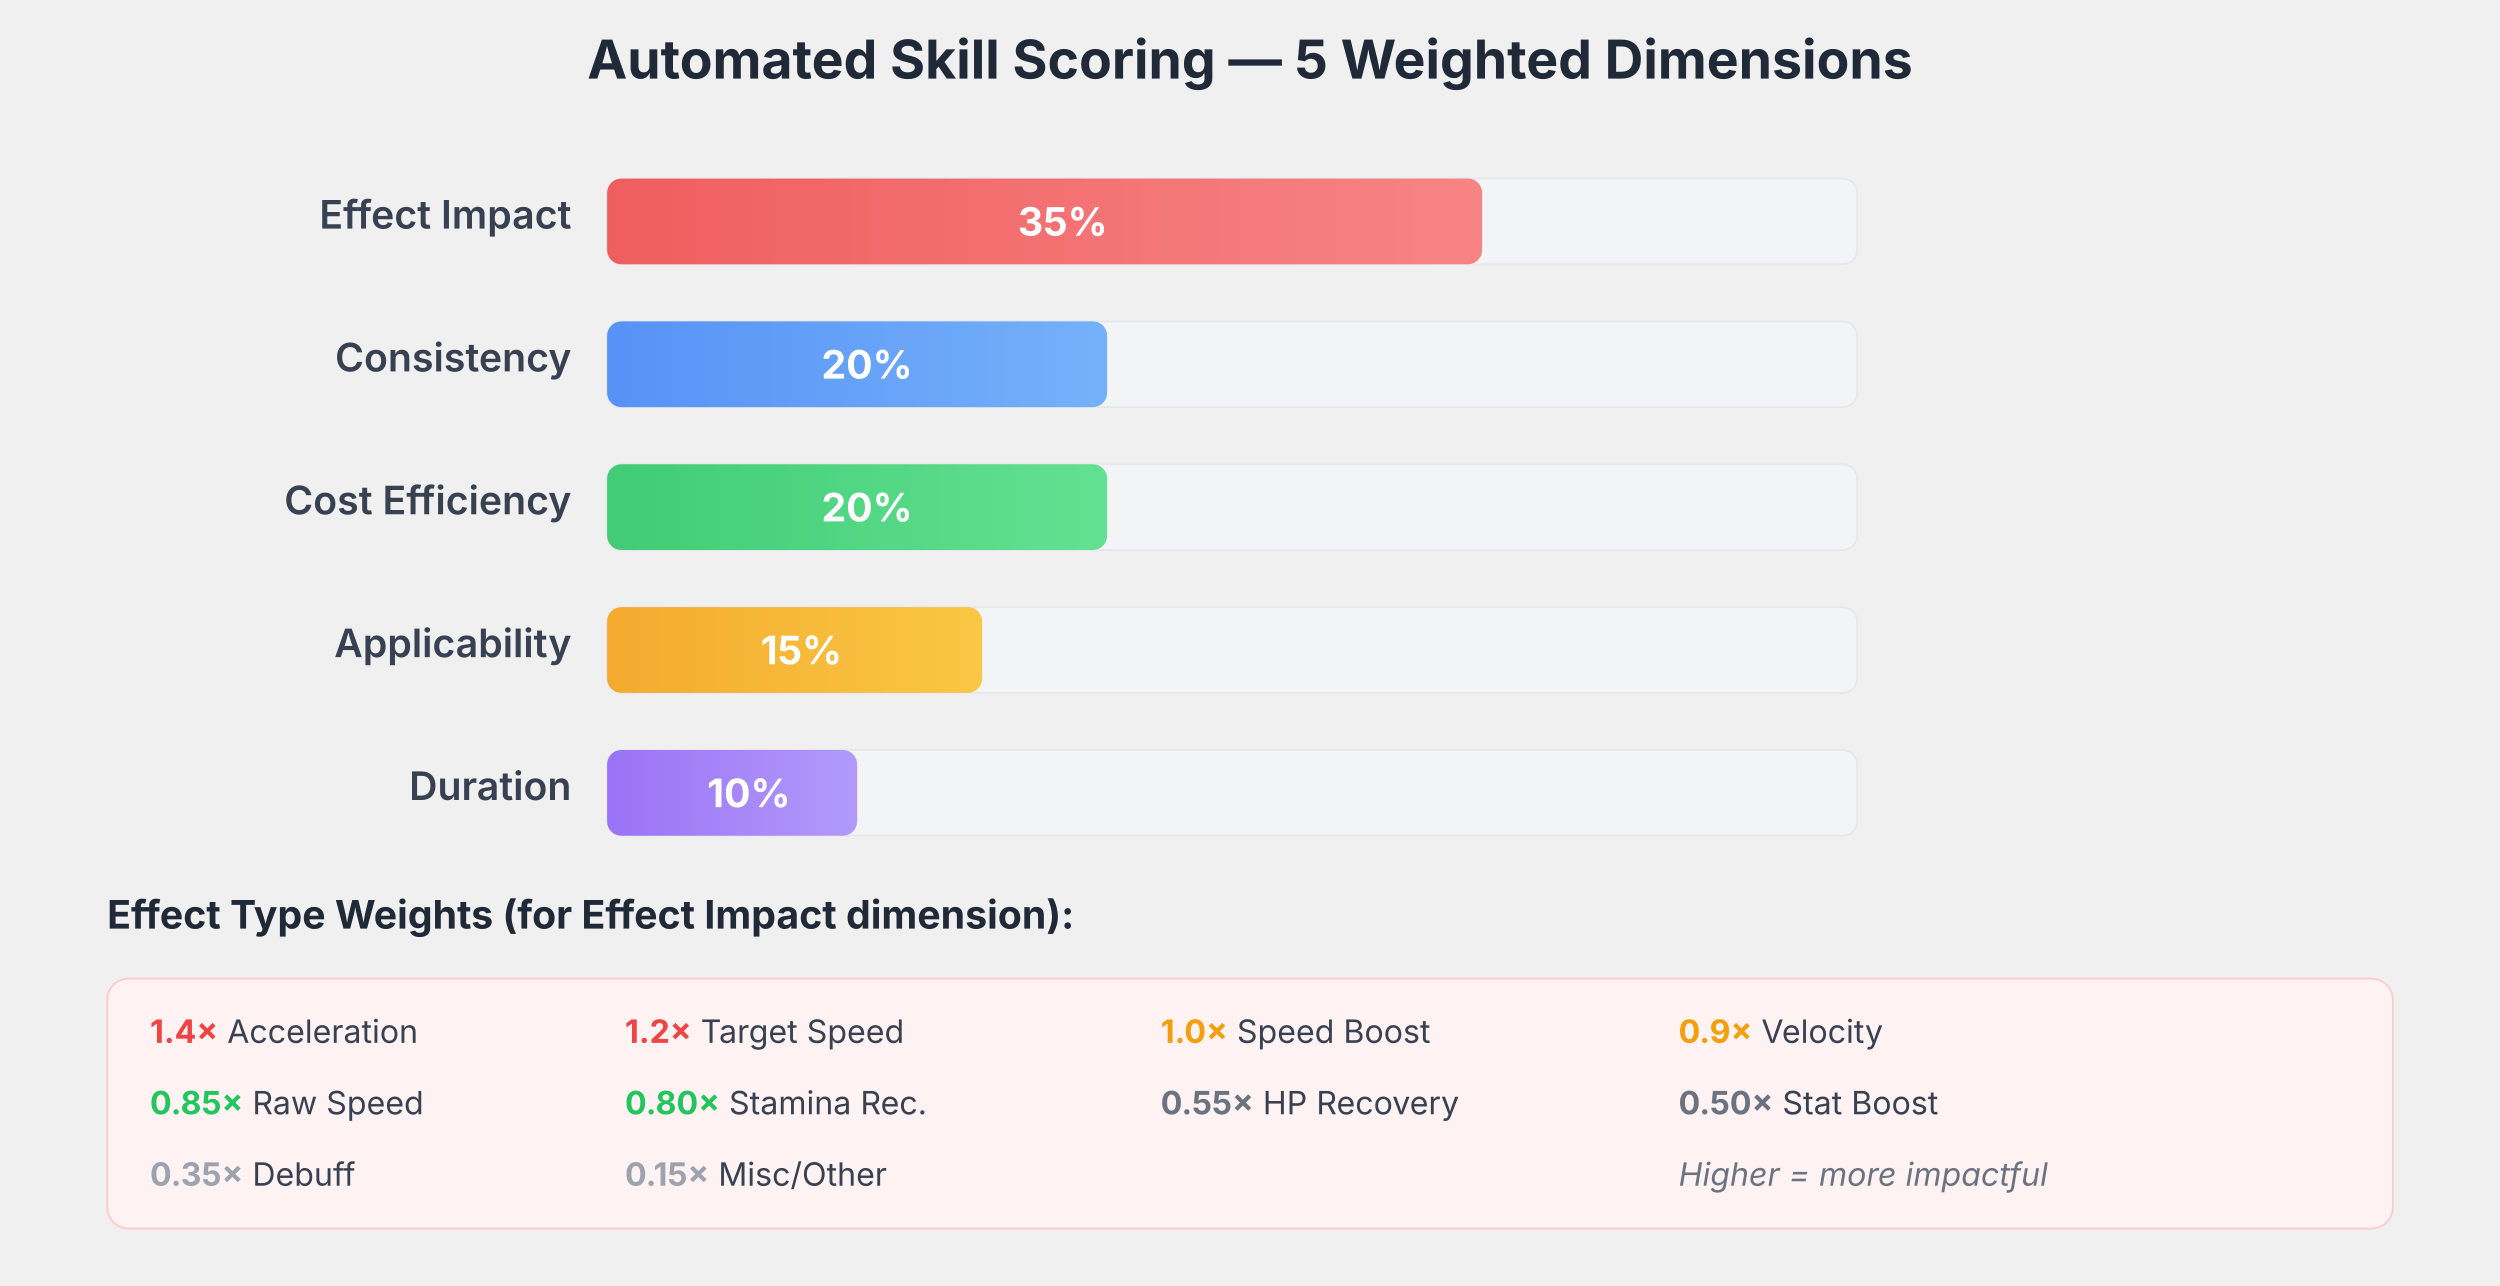
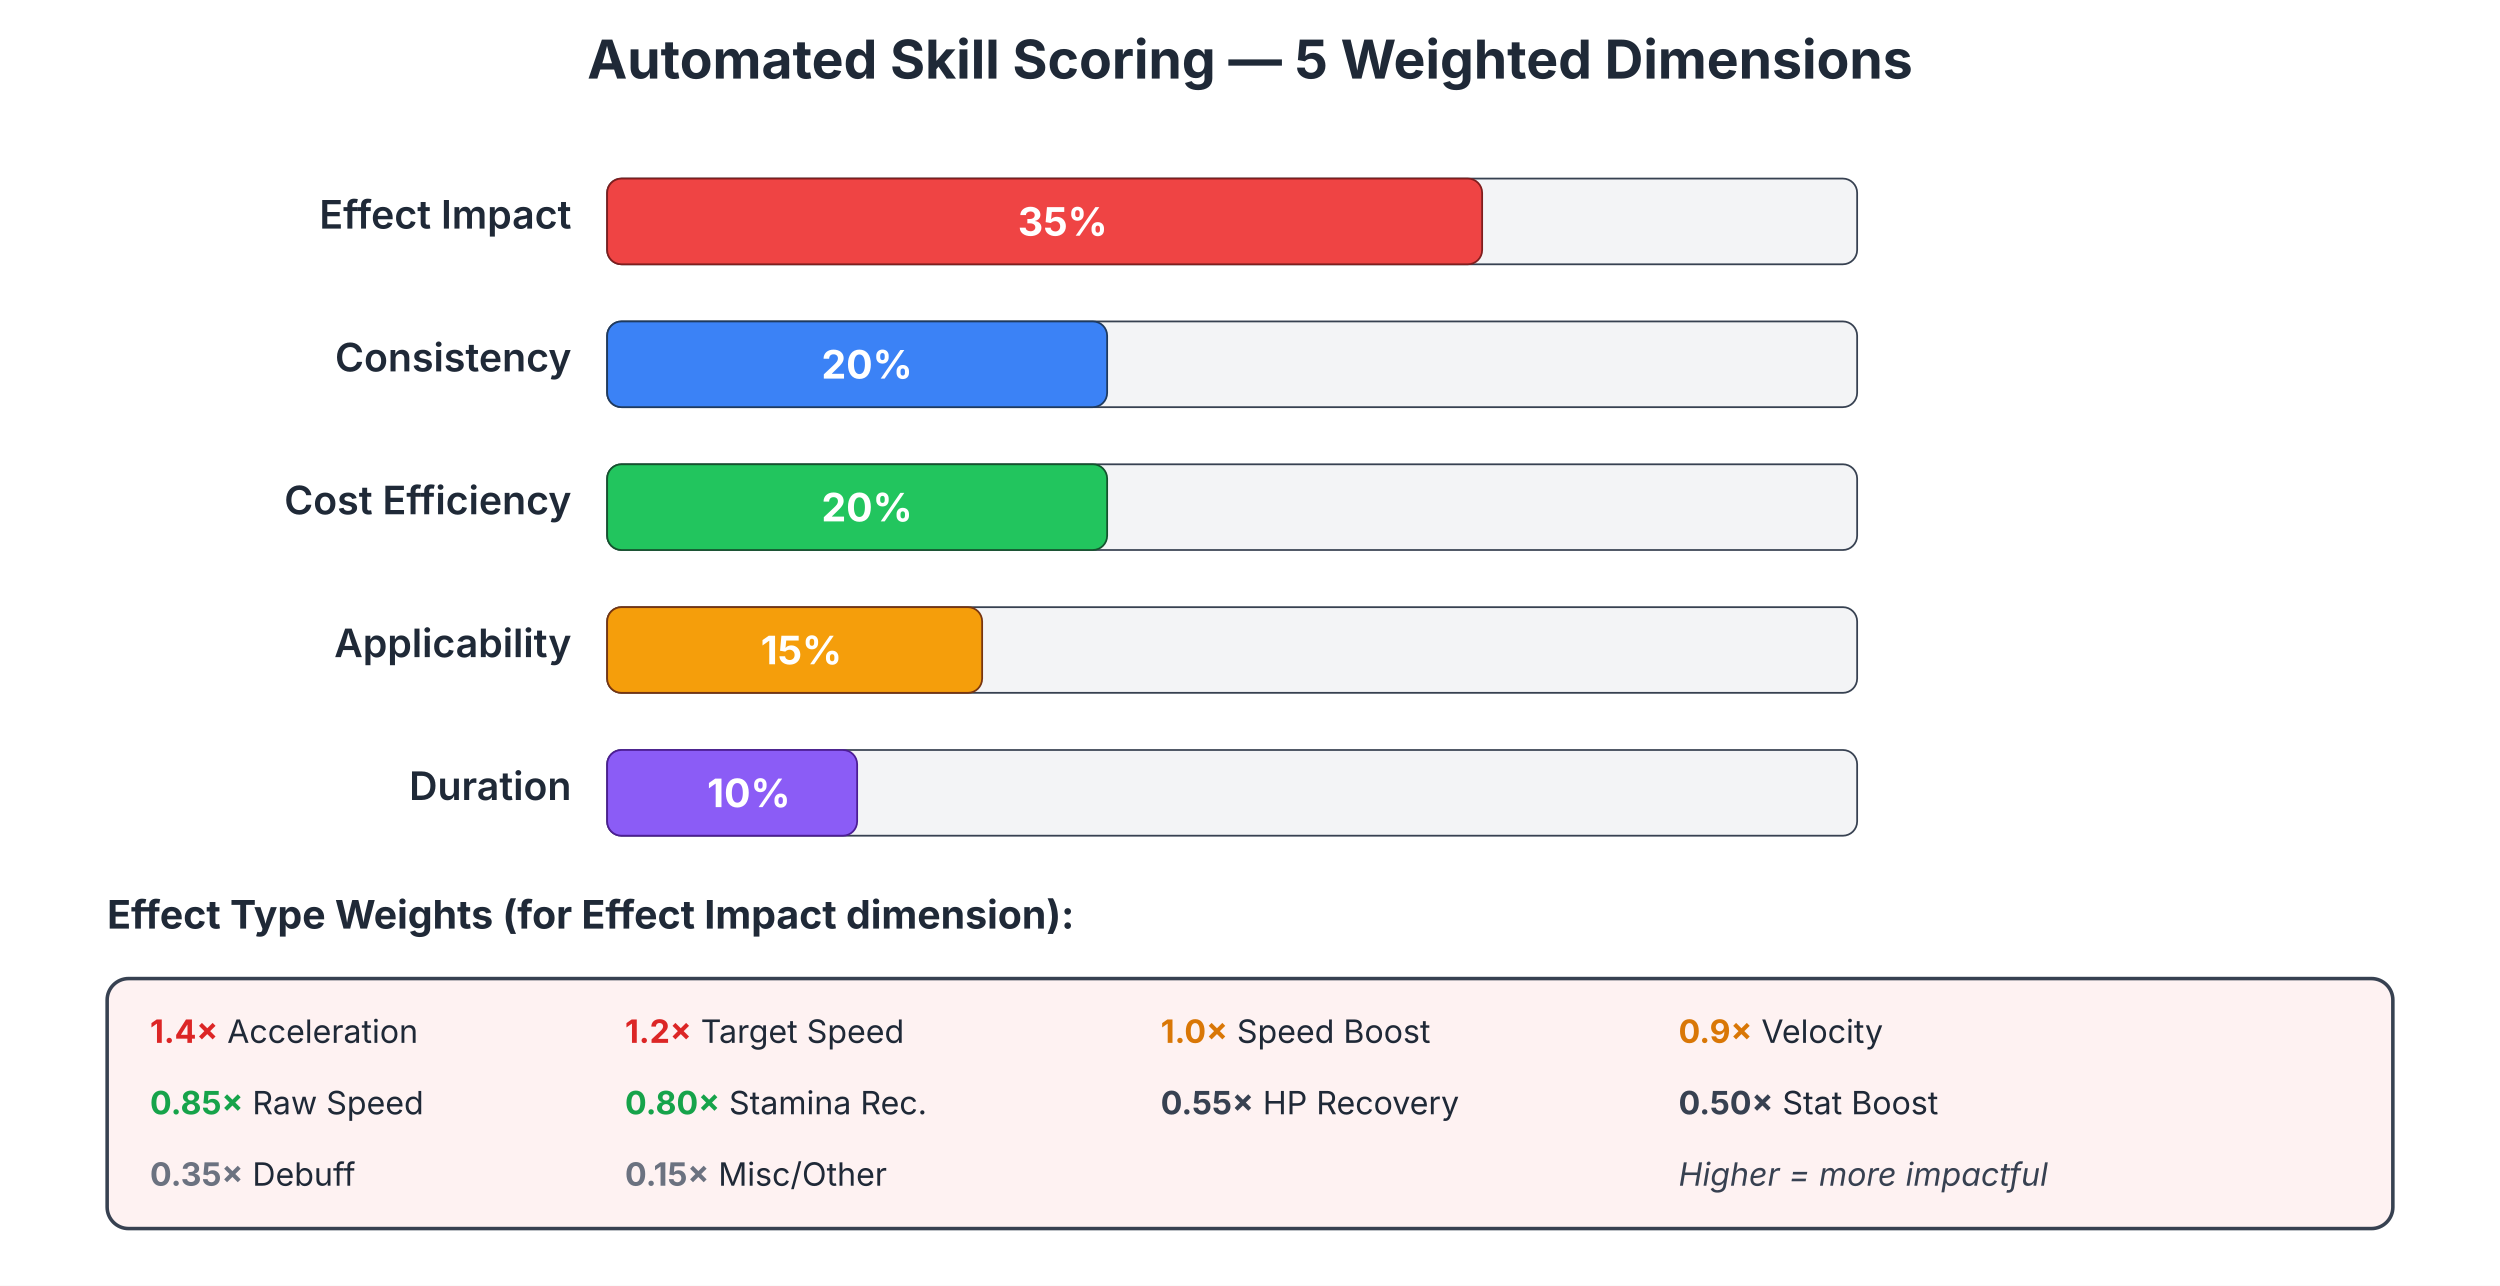
<svg xmlns="http://www.w3.org/2000/svg" viewBox="0 0 700 360" font-family="system-ui, -apple-system, sans-serif">
-   <defs>
-     <linearGradient id="impGrad" x1="0" y1="0" x2="1" y2="0">
-       <stop offset="0%" stop-color="#ef4444" />
-       <stop offset="100%" stop-color="#f87171" />
-     </linearGradient>
-     <linearGradient id="conGrad" x1="0" y1="0" x2="1" y2="0">
-       <stop offset="0%" stop-color="#3b82f6" />
-       <stop offset="100%" stop-color="#60a5fa" />
-     </linearGradient>
-     <linearGradient id="effGrad" x1="0" y1="0" x2="1" y2="0">
-       <stop offset="0%" stop-color="#22c55e" />
-       <stop offset="100%" stop-color="#4ade80" />
-     </linearGradient>
-     <linearGradient id="appGrad" x1="0" y1="0" x2="1" y2="0">
-       <stop offset="0%" stop-color="#f59e0b" />
-       <stop offset="100%" stop-color="#fbbf24" />
-     </linearGradient>
-     <linearGradient id="durGrad" x1="0" y1="0" x2="1" y2="0">
-       <stop offset="0%" stop-color="#8b5cf6" />
-       <stop offset="100%" stop-color="#a78bfa" />
-     </linearGradient>
-   </defs>
+   <rect width="700" height="360" fill="white" />
  <text x="350" y="22" text-anchor="middle" font-size="15" font-weight="bold" fill="#1f2937">Automated Skill Scoring — 5 Weighted Dimensions</text>
  <g transform="translate(30, 50)">
-     <text x="130" y="14" text-anchor="end" font-size="11" font-weight="600" fill="#374151">Effect Impact</text>
-     <rect x="140" y="0" width="350" height="24" rx="4" fill="#f3f4f6" stroke="#e5e7eb" stroke-width="0.5" />
-     <rect x="140" y="0" width="245" height="24" rx="4" fill="url(#impGrad)" opacity="0.85" />
+     <text x="130" y="14" text-anchor="end" font-size="11" font-weight="600" fill="#1f2937">Effect Impact</text>
+     <rect x="140" y="0" width="350" height="24" rx="4" fill="#f3f4f6" stroke="#374151" stroke-width="0.5" />
+     <rect x="140" y="0" width="245" height="24" rx="4" fill="#ef4444" stroke="#7f1d1d" stroke-width="0.5" />
    <text x="255" y="16" font-size="11" font-weight="bold" fill="white">35%</text>
-     <text x="130" y="54" text-anchor="end" font-size="11" font-weight="600" fill="#374151">Consistency</text>
-     <rect x="140" y="40" width="350" height="24" rx="4" fill="#f3f4f6" stroke="#e5e7eb" stroke-width="0.5" />
-     <rect x="140" y="40" width="140" height="24" rx="4" fill="url(#conGrad)" opacity="0.85" />
+     <text x="130" y="54" text-anchor="end" font-size="11" font-weight="600" fill="#1f2937">Consistency</text>
+     <rect x="140" y="40" width="350" height="24" rx="4" fill="#f3f4f6" stroke="#374151" stroke-width="0.5" />
+     <rect x="140" y="40" width="140" height="24" rx="4" fill="#3b82f6" stroke="#1e3a5f" stroke-width="0.5" />
    <text x="200" y="56" font-size="11" font-weight="bold" fill="white">20%</text>
-     <text x="130" y="94" text-anchor="end" font-size="11" font-weight="600" fill="#374151">Cost Efficiency</text>
-     <rect x="140" y="80" width="350" height="24" rx="4" fill="#f3f4f6" stroke="#e5e7eb" stroke-width="0.5" />
-     <rect x="140" y="80" width="140" height="24" rx="4" fill="url(#effGrad)" opacity="0.85" />
+     <text x="130" y="94" text-anchor="end" font-size="11" font-weight="600" fill="#1f2937">Cost Efficiency</text>
+     <rect x="140" y="80" width="350" height="24" rx="4" fill="#f3f4f6" stroke="#374151" stroke-width="0.5" />
+     <rect x="140" y="80" width="140" height="24" rx="4" fill="#22c55e" stroke="#14532d" stroke-width="0.5" />
    <text x="200" y="96" font-size="11" font-weight="bold" fill="white">20%</text>
-     <text x="130" y="134" text-anchor="end" font-size="11" font-weight="600" fill="#374151">Applicability</text>
-     <rect x="140" y="120" width="350" height="24" rx="4" fill="#f3f4f6" stroke="#e5e7eb" stroke-width="0.5" />
-     <rect x="140" y="120" width="105" height="24" rx="4" fill="url(#appGrad)" opacity="0.85" />
+     <text x="130" y="134" text-anchor="end" font-size="11" font-weight="600" fill="#1f2937">Applicability</text>
+     <rect x="140" y="120" width="350" height="24" rx="4" fill="#f3f4f6" stroke="#374151" stroke-width="0.5" />
+     <rect x="140" y="120" width="105" height="24" rx="4" fill="#f59e0b" stroke="#78350f" stroke-width="0.5" />
    <text x="183" y="136" font-size="11" font-weight="bold" fill="white">15%</text>
-     <text x="130" y="174" text-anchor="end" font-size="11" font-weight="600" fill="#374151">Duration</text>
-     <rect x="140" y="160" width="350" height="24" rx="4" fill="#f3f4f6" stroke="#e5e7eb" stroke-width="0.5" />
-     <rect x="140" y="160" width="70" height="24" rx="4" fill="url(#durGrad)" opacity="0.85" />
+     <text x="130" y="174" text-anchor="end" font-size="11" font-weight="600" fill="#1f2937">Duration</text>
+     <rect x="140" y="160" width="350" height="24" rx="4" fill="#f3f4f6" stroke="#374151" stroke-width="0.5" />
+     <rect x="140" y="160" width="70" height="24" rx="4" fill="#8b5cf6" stroke="#4c1d95" stroke-width="0.5" />
    <text x="168" y="176" font-size="11" font-weight="bold" fill="white">10%</text>
  </g>
  <g transform="translate(30, 260)">
    <text x="0" y="0" font-size="11" font-weight="bold" fill="#1f2937">Effect Type Weights (for Effect Impact dimension):</text>
    <g transform="translate(0, 14)">
-       <rect x="0" y="0" width="640" height="70" rx="6" fill="#fef2f2" stroke="#fecaca" stroke-width="0.5" />
-       <g font-size="9" fill="#374151">
+       <rect x="0" y="0" width="640" height="70" rx="6" fill="#fef2f2" stroke="#374151" stroke-width="1" />
+       <g font-size="9" fill="#1f2937">
        <text x="12" y="18">
-           <tspan font-weight="bold" fill="#ef4444">1.4×</tspan> Acceleration</text>
+           <tspan font-weight="bold" fill="#dc2626">1.4×</tspan> Acceleration</text>
        <text x="145" y="18">
-           <tspan font-weight="bold" fill="#ef4444">1.2×</tspan> Target Speed</text>
+           <tspan font-weight="bold" fill="#dc2626">1.2×</tspan> Target Speed</text>
        <text x="295" y="18">
-           <tspan font-weight="bold" fill="#f59e0b">1.0×</tspan> Speed Boost</text>
+           <tspan font-weight="bold" fill="#d97706">1.0×</tspan> Speed Boost</text>
        <text x="440" y="18">
-           <tspan font-weight="bold" fill="#f59e0b">0.9×</tspan> Velocity</text>
+           <tspan font-weight="bold" fill="#d97706">0.9×</tspan> Velocity</text>
      </g>
-       <g font-size="9" fill="#374151">
+       <g font-size="9" fill="#1f2937">
        <text x="12" y="38">
-           <tspan font-weight="bold" fill="#22c55e">0.85×</tspan> Raw Speed</text>
+           <tspan font-weight="bold" fill="#16a34a">0.85×</tspan> Raw Speed</text>
        <text x="145" y="38">
-           <tspan font-weight="bold" fill="#22c55e">0.80×</tspan> Stamina Rec.</text>
+           <tspan font-weight="bold" fill="#16a34a">0.80×</tspan> Stamina Rec.</text>
        <text x="295" y="38">
-           <tspan font-weight="bold" fill="#6b7280">0.55×</tspan> HP Recovery</text>
+           <tspan font-weight="bold" fill="#374151">0.55×</tspan> HP Recovery</text>
        <text x="440" y="38">
-           <tspan font-weight="bold" fill="#6b7280">0.50×</tspan> Stat Boost</text>
+           <tspan font-weight="bold" fill="#374151">0.50×</tspan> Stat Boost</text>
      </g>
-       <g font-size="9" fill="#374151">
+       <g font-size="9" fill="#1f2937">
        <text x="12" y="58">
-           <tspan font-weight="bold" fill="#9ca3af">0.35×</tspan> Debuff</text>
+           <tspan font-weight="bold" fill="#6b7280">0.35×</tspan> Debuff</text>
        <text x="145" y="58">
-           <tspan font-weight="bold" fill="#9ca3af">0.15×</tspan> Misc/Other</text>
-         <text x="440" y="58" font-style="italic" fill="#6b7280">Higher = more impactful</text>
+           <tspan font-weight="bold" fill="#6b7280">0.15×</tspan> Misc/Other</text>
+         <text x="440" y="58" font-style="italic" fill="#374151">Higher = more impactful</text>
      </g>
    </g>
  </g>
</svg>
